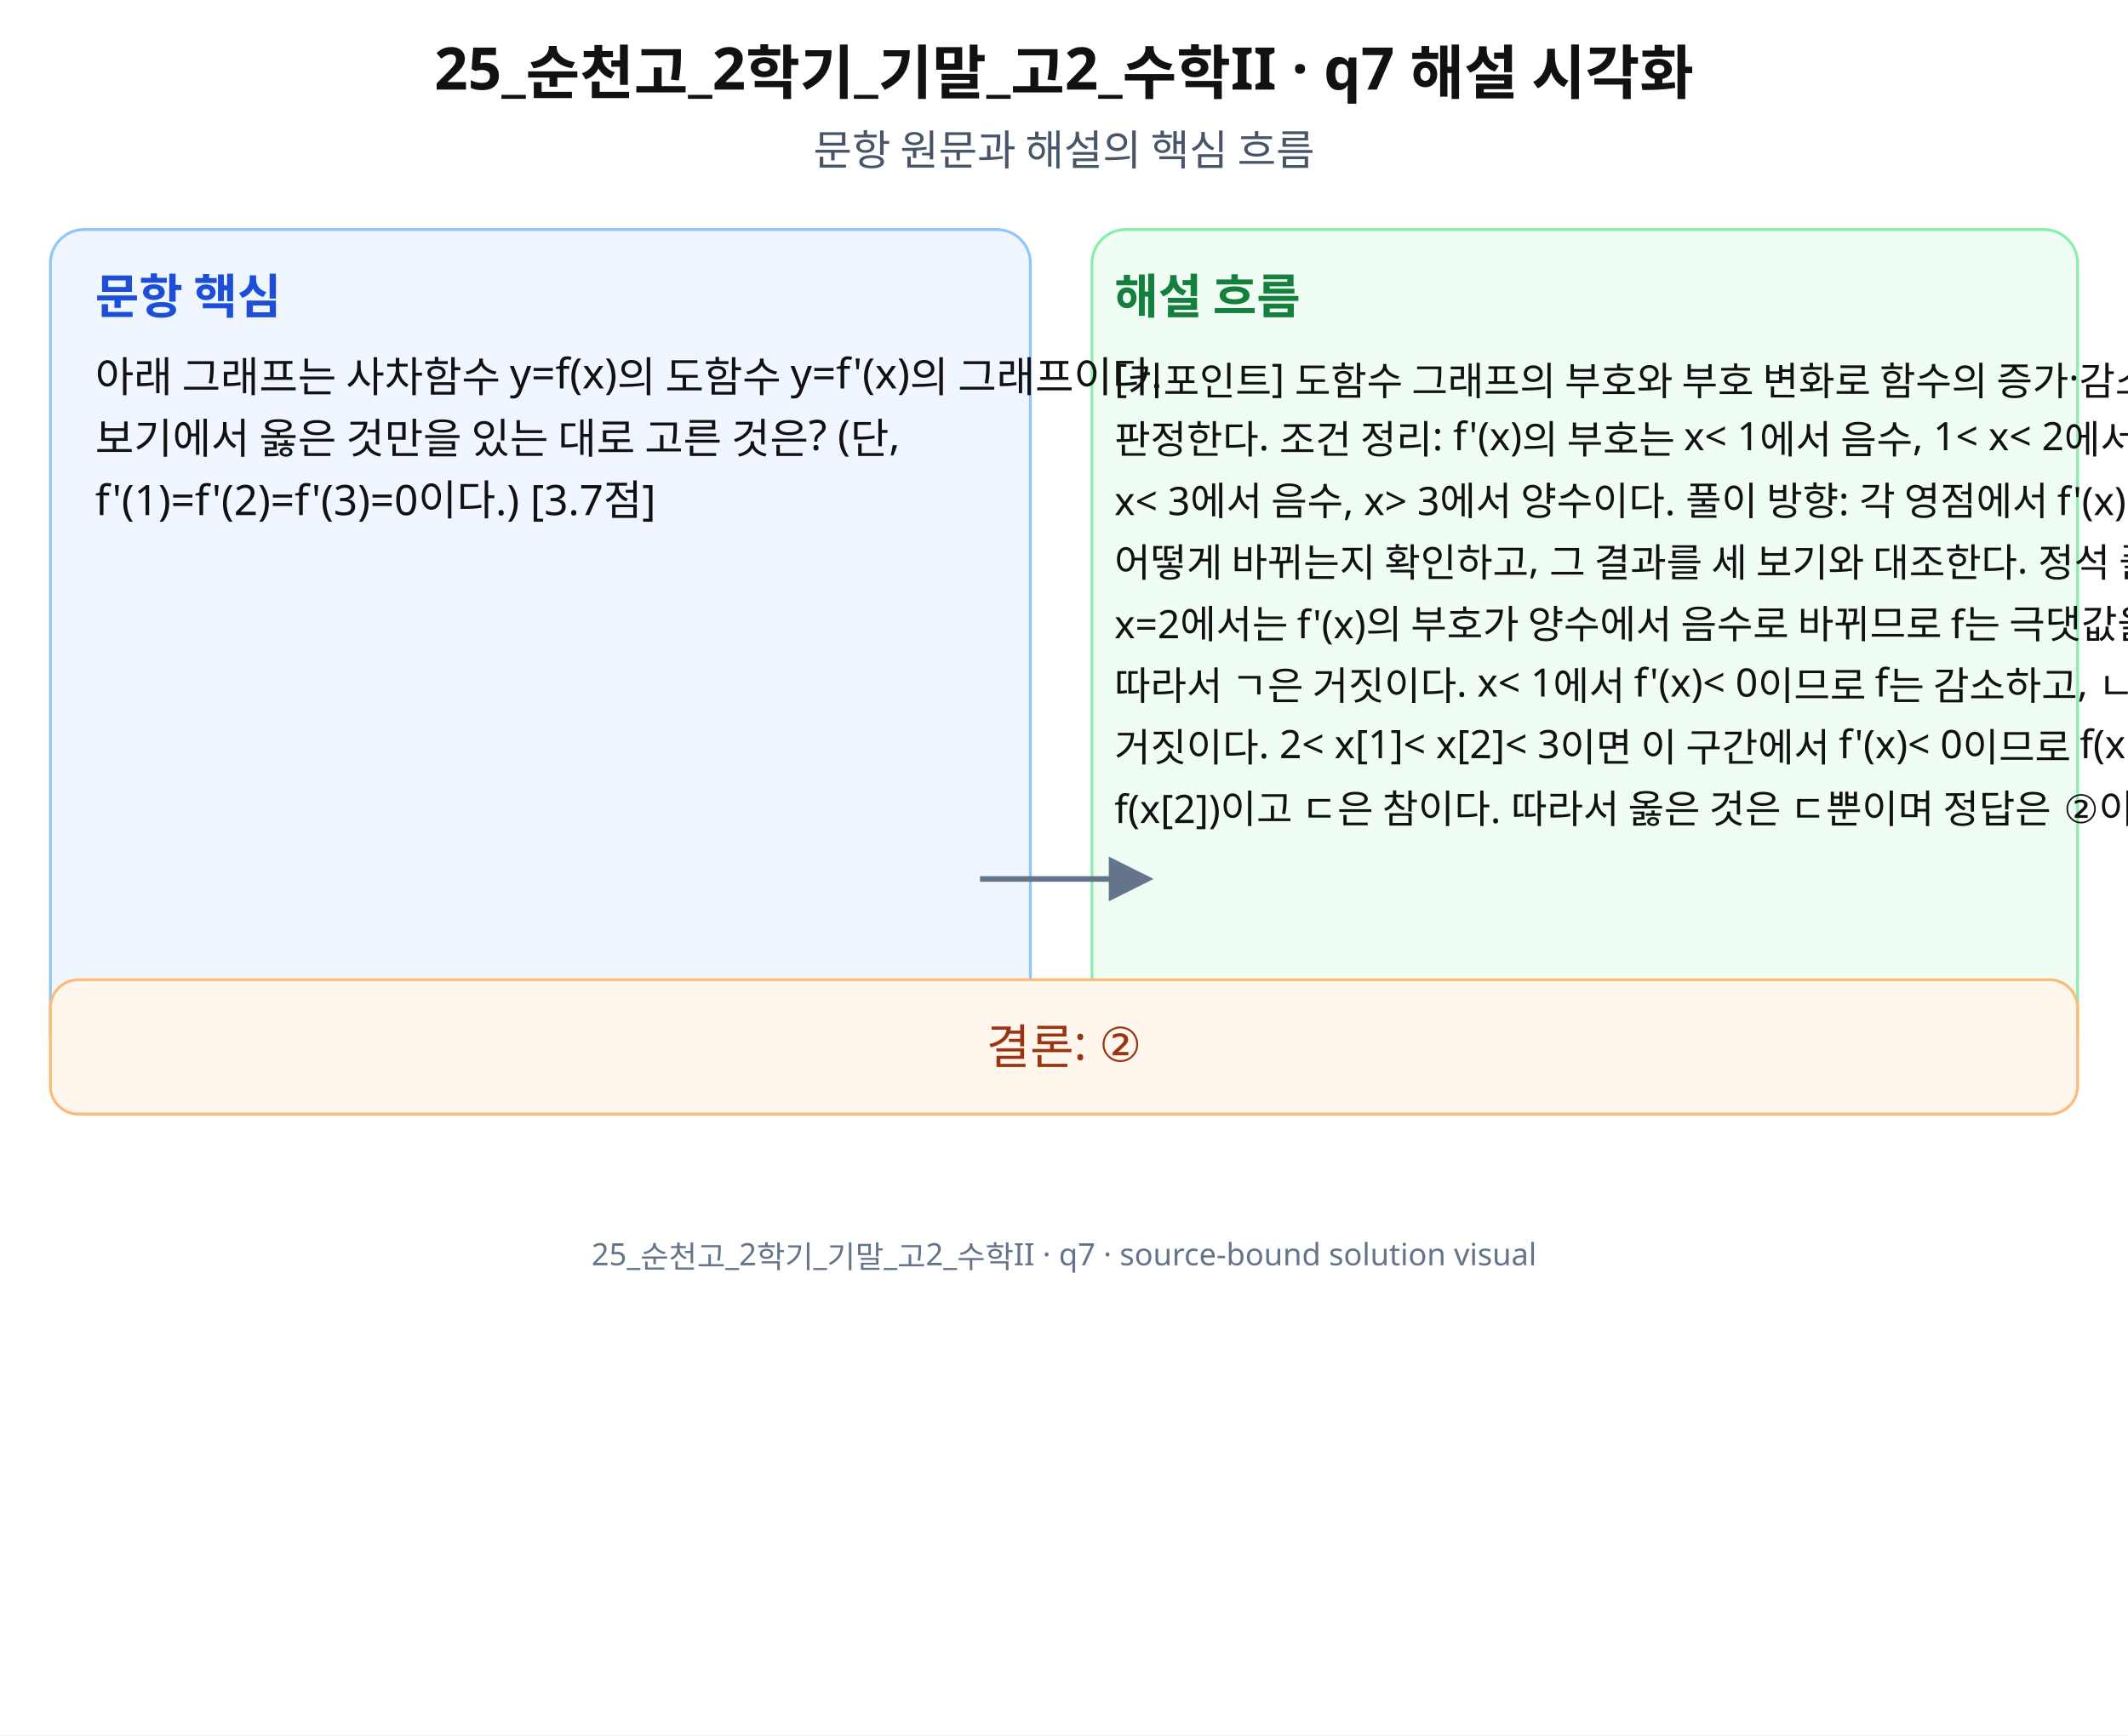
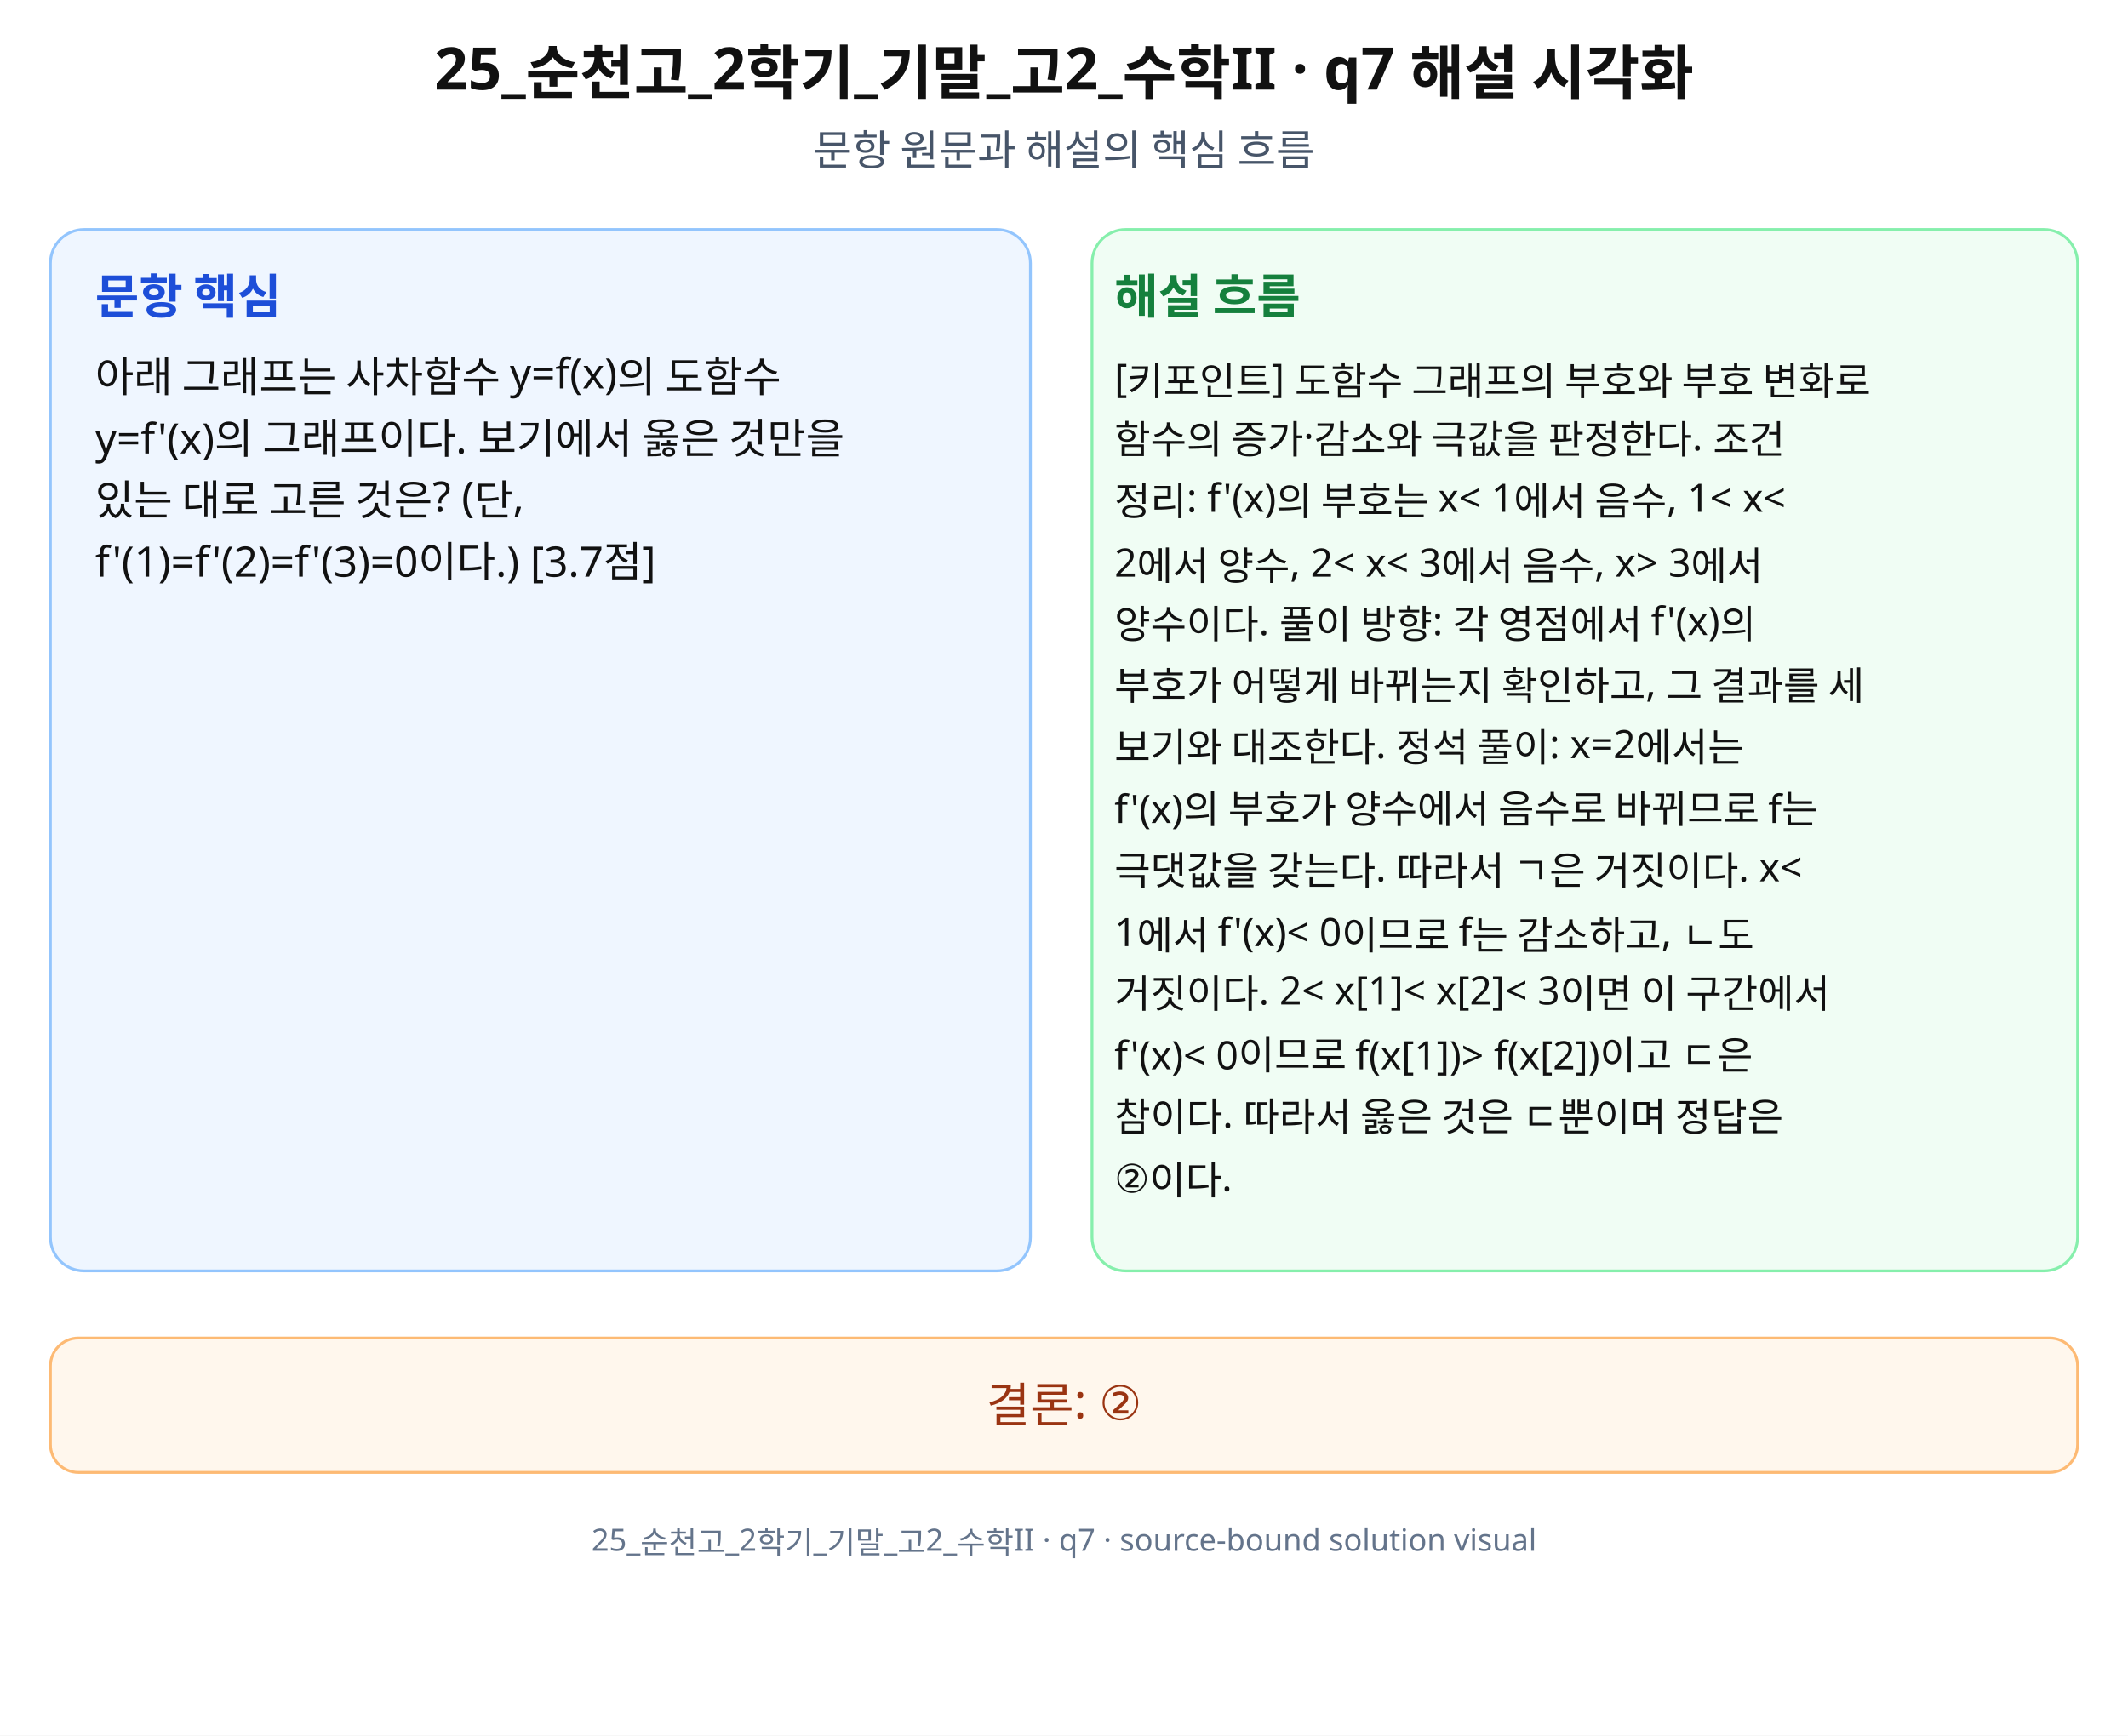
<svg xmlns="http://www.w3.org/2000/svg" width="760" height="620" viewBox="0 0 760 620" role="img" aria-labelledby="title desc" preserveAspectRatio="xMidYMid meet">
  <rect width="760" height="620" fill="#fff" />
  <g font-family="Noto Sans KR, Pretendard, Apple SD Gothic Neo, Malgun Gothic, sans-serif" fill="#111">
    <text x="380" y="32" font-size="21" font-weight="700" text-anchor="middle">25_순천고_2학기_기말_고2_수학II · q7 해설 시각화</text>
    <text x="380" y="59" font-size="15" text-anchor="middle" fill="#475569">문항 원문과 해설의 핵심 흐름</text>
-     <rect x="18" y="82" width="350" height="300" rx="12" fill="#eff6ff" stroke="#93c5fd" />
-     <rect x="390" y="82" width="352" height="300" rx="12" fill="#f0fdf4" stroke="#86efac" />
+     <rect x="18" y="82" width="350" height="372" rx="12" fill="#eff6ff" stroke="#93c5fd" />
+     <rect x="390" y="82" width="352" height="372" rx="12" fill="#f0fdf4" stroke="#86efac" />
    <text x="34" y="112" font-size="17" font-weight="700" fill="#1d4ed8">문항 핵심</text>
    <text x="398" y="112" font-size="17" font-weight="700" fill="#15803d">해설 흐름</text>
-     <text x="34" y="140" font-size="15">아래 그래프는 사차함수 y=f(x)의 도함수 y=f'(x)의 그래프이다.</text>
-     <text x="34" y="162" font-size="15">보기에서 옳은 것만을 있는 대로 고른 것은? (단,</text>
-     <text x="34" y="184" font-size="15">f'(1)=f'(2)=f'(3)=0이다.) [3.7점]</text>
-     <text x="398" y="140" font-size="14">[키포인트] 도함수 그래프의 부호와 부호 변화로 함수의 증가·감소와 극값을</text>
-     <text x="398" y="162" font-size="14">판정한다. 조건 정리: f'(x)의 부호는 x&lt; 1에서 음수, 1&lt; x&lt; 2에서 양수, 2&lt;</text>
-     <text x="398" y="184" font-size="14">x&lt; 3에서 음수, x&gt; 3에서 양수이다. 풀이 방향: 각 영점에서 f'(x)의 부호가</text>
-     <text x="398" y="206" font-size="14">어떻게 바뀌는지 확인하고, 그 결과를 세 보기와 대조한다. 정석 풀이:</text>
-     <text x="398" y="228" font-size="14">x=2에서는 f'(x)의 부호가 양수에서 음수로 바뀌므로 f는 극댓값을 갖는다.</text>
-     <text x="398" y="250" font-size="14">따라서 ㄱ은 거짓이다. x&lt; 1에서 f'(x)&lt; 0이므로 f는 감소하고, ㄴ도</text>
-     <text x="398" y="272" font-size="14">거짓이다. 2&lt; x[1]&lt; x[2]&lt; 3이면 이 구간에서 f'(x)&lt; 0이므로 f(x[1])&gt;</text>
-     <text x="398" y="294" font-size="14">f(x[2])이고 ㄷ은 참이다. 따라서 옳은 것은 ㄷ뿐이며 정답은 ②이다.</text>
-     <path d="M350 314 L410 314" stroke="#64748b" stroke-width="2" marker-end="url(#arrow)" />
-     <rect x="18" y="350" width="724" height="48" rx="10" fill="#fff7ed" stroke="#fdba74" />
-     <text x="380" y="380" font-size="17" text-anchor="middle" fill="#9a3412">결론: ②</text>
-     <text x="380" y="452" font-size="11" text-anchor="middle" fill="#64748b">25_순천고_2학기_기말_고2_수학II · q7 · source-bound solution visual</text>
+     <text x="34" y="140" font-size="15">아래 그래프는 사차함수 y=f(x)의 도함수</text>
+     <text x="34" y="162" font-size="15">y=f'(x)의 그래프이다. 보기에서 옳은 것만을</text>
+     <text x="34" y="184" font-size="15">있는 대로 고른 것은? (단,</text>
+     <text x="34" y="206" font-size="15">f'(1)=f'(2)=f'(3)=0이다.) [3.7점]</text>
+     <text x="398" y="140" font-size="14">[키포인트] 도함수 그래프의 부호와 부호 변화로</text>
+     <text x="398" y="162" font-size="14">함수의 증가·감소와 극값을 판정한다. 조건</text>
+     <text x="398" y="184" font-size="14">정리: f'(x)의 부호는 x&lt; 1에서 음수, 1&lt; x&lt;</text>
+     <text x="398" y="206" font-size="14">2에서 양수, 2&lt; x&lt; 3에서 음수, x&gt; 3에서</text>
+     <text x="398" y="228" font-size="14">양수이다. 풀이 방향: 각 영점에서 f'(x)의</text>
+     <text x="398" y="250" font-size="14">부호가 어떻게 바뀌는지 확인하고, 그 결과를 세</text>
+     <text x="398" y="272" font-size="14">보기와 대조한다. 정석 풀이: x=2에서는</text>
+     <text x="398" y="294" font-size="14">f'(x)의 부호가 양수에서 음수로 바뀌므로 f는</text>
+     <text x="398" y="316" font-size="14">극댓값을 갖는다. 따라서 ㄱ은 거짓이다. x&lt;</text>
+     <text x="398" y="338" font-size="14">1에서 f'(x)&lt; 0이므로 f는 감소하고, ㄴ도</text>
+     <text x="398" y="360" font-size="14">거짓이다. 2&lt; x[1]&lt; x[2]&lt; 3이면 이 구간에서</text>
+     <text x="398" y="382" font-size="14">f'(x)&lt; 0이므로 f(x[1])&gt; f(x[2])이고 ㄷ은</text>
+     <text x="398" y="404" font-size="14">참이다. 따라서 옳은 것은 ㄷ뿐이며 정답은</text>
+     <text x="398" y="426" font-size="14">②이다.</text>
+     <rect x="18" y="478" width="724" height="48" rx="10" fill="#fff7ed" stroke="#fdba74" />
+     <text x="380" y="508" font-size="17" text-anchor="middle" fill="#9a3412">결론: ②</text>
+     <text x="380" y="554" font-size="11" text-anchor="middle" fill="#64748b">25_순천고_2학기_기말_고2_수학II · q7 · source-bound solution visual</text>
  </g>
-   <defs>
-     <marker id="arrow" markerWidth="8" markerHeight="8" refX="7" refY="4" orient="auto">
-       <path d="M0,0 L8,4 L0,8 z" fill="#64748b" />
-     </marker>
-   </defs>
</svg>
